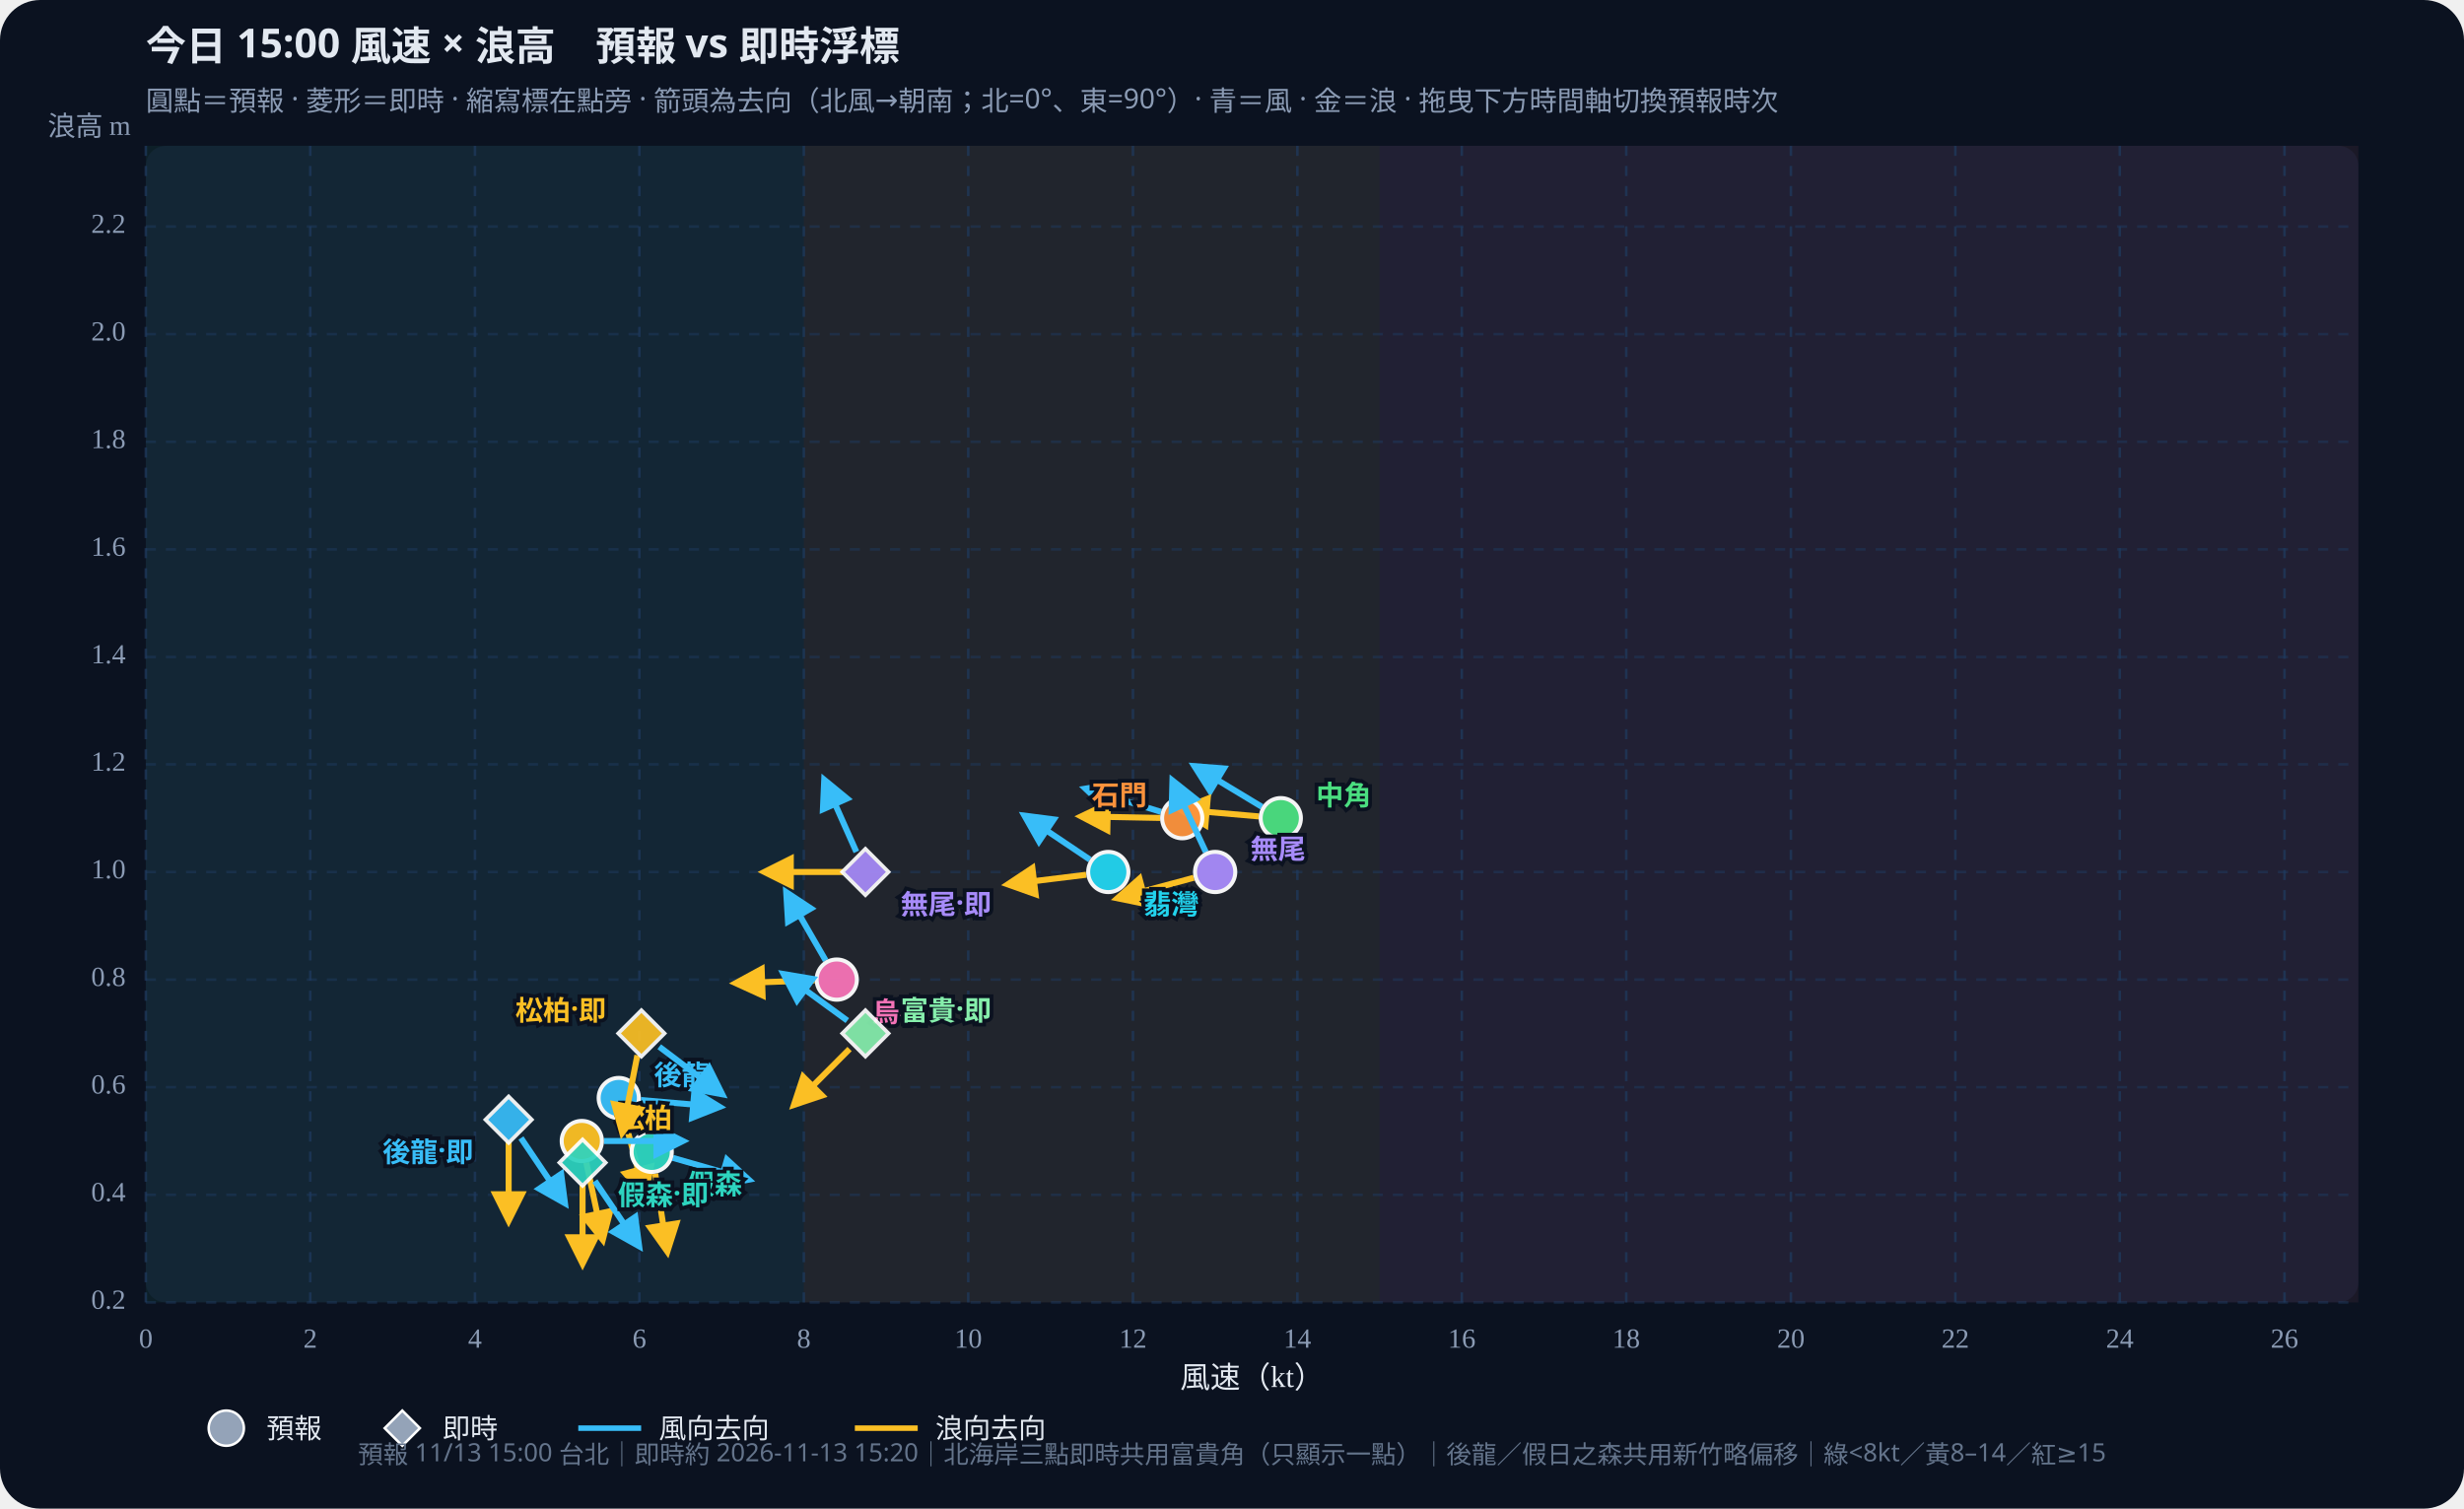
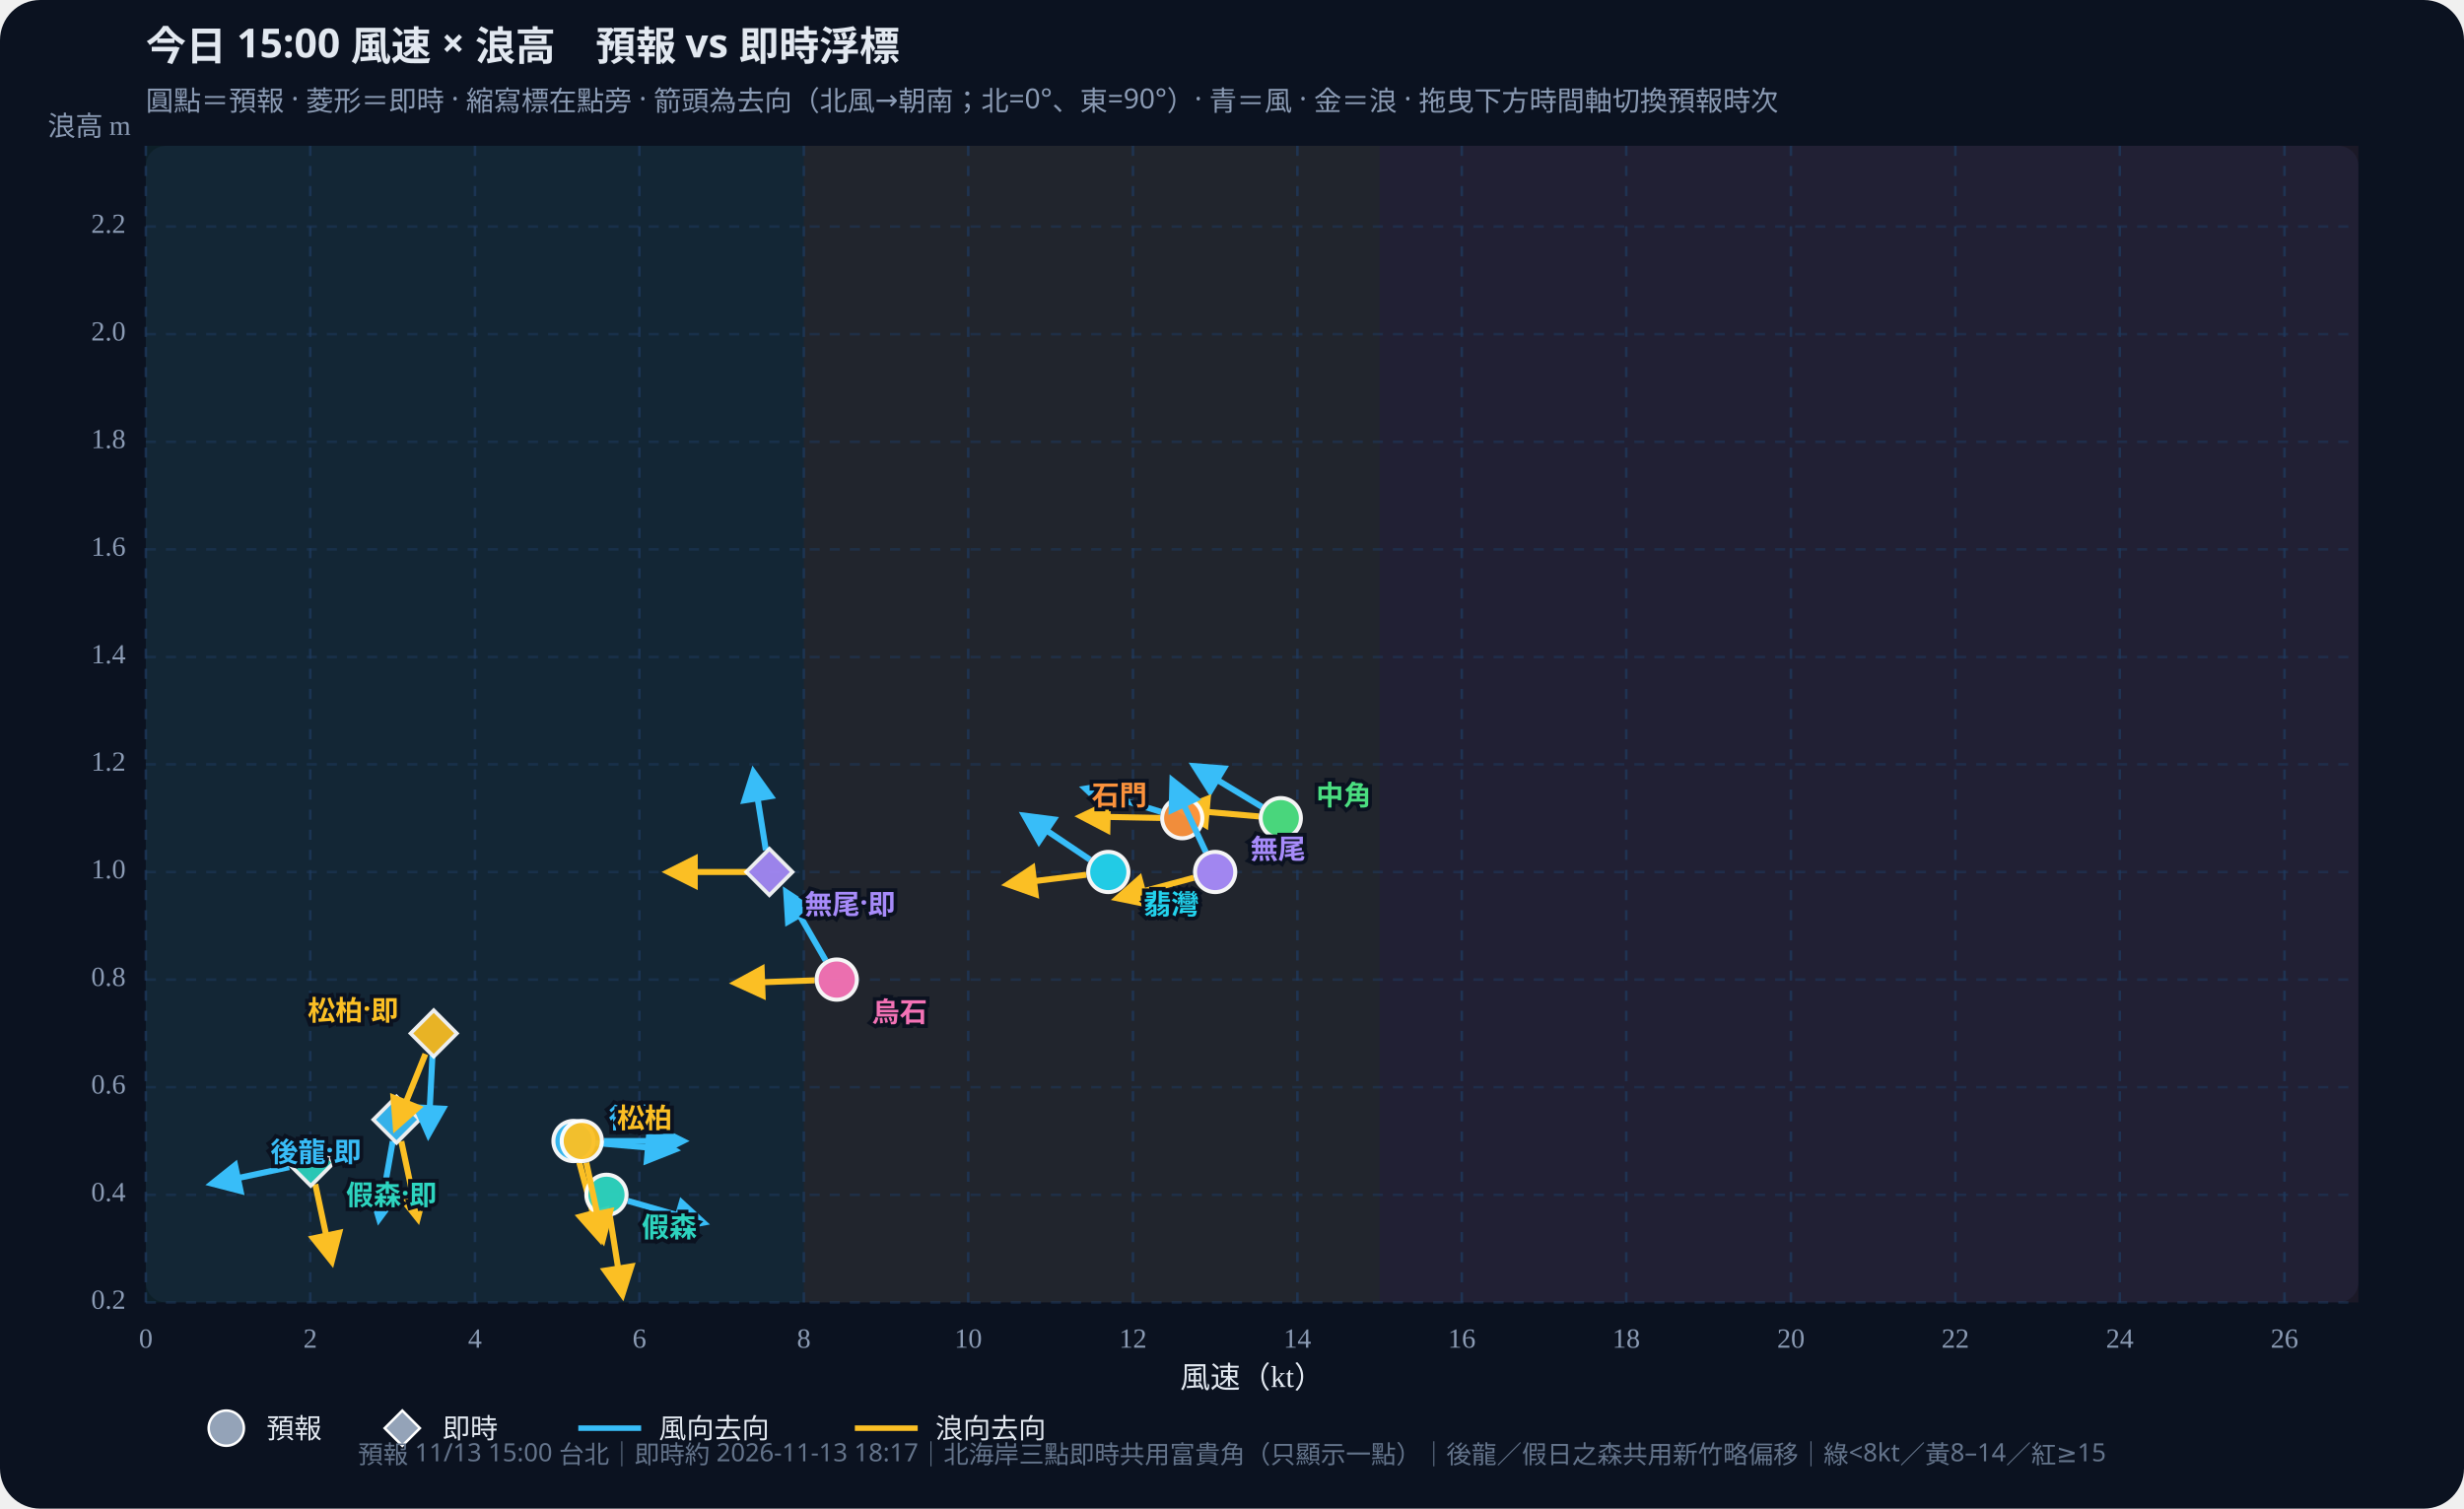
<svg xmlns="http://www.w3.org/2000/svg" id="wws-svg" viewBox="0 0 980 600" role="img" aria-label="風速與浪高散佈圖，可拖曳時間軸切換預報時次" style="width:100%;height:auto;display:block">
  <rect width="980" height="600" fill="#0b1220" rx="16" />
  <rect x="58" y="58" width="880" height="460" fill="#111a2e" rx="8" />
  <rect x="58.0" y="58" width="261.7" height="460" fill="#34d399" opacity="0.07" />
  <rect x="319.7" y="58" width="229.0" height="460" fill="#fbbf24" opacity="0.07" />
  <rect x="548.7" y="58" width="389.3" height="460" fill="#fb7185" opacity="0.07" />
  <defs>
    <marker id="arrow-38bdf8" viewBox="0 0 10 10" refX="8" refY="5" markerWidth="6" markerHeight="6" orient="auto-start-reverse">
      <path d="M0,0 L10,5 L0,10 z" fill="#38bdf8" />
    </marker>
    <marker id="arrow-fbbf24" viewBox="0 0 10 10" refX="8" refY="5" markerWidth="6" markerHeight="6" orient="auto-start-reverse">
      <path d="M0,0 L10,5 L0,10 z" fill="#fbbf24" />
    </marker>
  </defs>
  <text id="wws-title" x="58" y="24" fill="#e2e8f0" font-size="16" font-weight="700" font-family="Noto Sans TC,system-ui,sans-serif">今日 15:00 風速 × 浪高　預報 vs 即時浮標</text>
  <text x="58" y="44" fill="#8b9bb4" font-size="11" font-family="Noto Sans TC,system-ui,sans-serif">圓點＝預報 · 菱形＝即時 · 縮寫標在點旁 · 箭頭為去向（北風→朝南；北=0°、東=90°）· 青＝風 · 金＝浪 · 拖曳下方時間軸切換預報時次</text>
  <line x1="58.0" y1="58" x2="58.0" y2="518" stroke="#1e3a5f" stroke-dasharray="4 4" opacity="0.7" />
  <text x="58.0" y="536" text-anchor="middle" fill="#8b9bb4" font-size="11">0</text>
  <line x1="123.4" y1="58" x2="123.4" y2="518" stroke="#1e3a5f" stroke-dasharray="4 4" opacity="0.7" />
  <text x="123.4" y="536" text-anchor="middle" fill="#8b9bb4" font-size="11">2</text>
  <line x1="188.9" y1="58" x2="188.9" y2="518" stroke="#1e3a5f" stroke-dasharray="4 4" opacity="0.7" />
  <text x="188.9" y="536" text-anchor="middle" fill="#8b9bb4" font-size="11">4</text>
  <line x1="254.3" y1="58" x2="254.3" y2="518" stroke="#1e3a5f" stroke-dasharray="4 4" opacity="0.7" />
  <text x="254.3" y="536" text-anchor="middle" fill="#8b9bb4" font-size="11">6</text>
  <line x1="319.7" y1="58" x2="319.7" y2="518" stroke="#1e3a5f" stroke-dasharray="4 4" opacity="0.7" />
  <text x="319.7" y="536" text-anchor="middle" fill="#8b9bb4" font-size="11">8</text>
  <line x1="385.1" y1="58" x2="385.1" y2="518" stroke="#1e3a5f" stroke-dasharray="4 4" opacity="0.7" />
  <text x="385.1" y="536" text-anchor="middle" fill="#8b9bb4" font-size="11">10</text>
  <line x1="450.6" y1="58" x2="450.6" y2="518" stroke="#1e3a5f" stroke-dasharray="4 4" opacity="0.7" />
  <text x="450.6" y="536" text-anchor="middle" fill="#8b9bb4" font-size="11">12</text>
  <line x1="516.0" y1="58" x2="516.0" y2="518" stroke="#1e3a5f" stroke-dasharray="4 4" opacity="0.7" />
  <text x="516.0" y="536" text-anchor="middle" fill="#8b9bb4" font-size="11">14</text>
  <line x1="581.4" y1="58" x2="581.4" y2="518" stroke="#1e3a5f" stroke-dasharray="4 4" opacity="0.7" />
  <text x="581.4" y="536" text-anchor="middle" fill="#8b9bb4" font-size="11">16</text>
  <line x1="646.8" y1="58" x2="646.8" y2="518" stroke="#1e3a5f" stroke-dasharray="4 4" opacity="0.7" />
  <text x="646.8" y="536" text-anchor="middle" fill="#8b9bb4" font-size="11">18</text>
  <line x1="712.3" y1="58" x2="712.3" y2="518" stroke="#1e3a5f" stroke-dasharray="4 4" opacity="0.7" />
  <text x="712.3" y="536" text-anchor="middle" fill="#8b9bb4" font-size="11">20</text>
  <line x1="777.7" y1="58" x2="777.7" y2="518" stroke="#1e3a5f" stroke-dasharray="4 4" opacity="0.7" />
  <text x="777.7" y="536" text-anchor="middle" fill="#8b9bb4" font-size="11">22</text>
  <line x1="843.1" y1="58" x2="843.1" y2="518" stroke="#1e3a5f" stroke-dasharray="4 4" opacity="0.7" />
  <text x="843.1" y="536" text-anchor="middle" fill="#8b9bb4" font-size="11">24</text>
  <line x1="908.6" y1="58" x2="908.6" y2="518" stroke="#1e3a5f" stroke-dasharray="4 4" opacity="0.7" />
  <text x="908.6" y="536" text-anchor="middle" fill="#8b9bb4" font-size="11">26</text>
  <line x1="58" y1="518.0" x2="938" y2="518.0" stroke="#1e3a5f" stroke-dasharray="4 4" opacity="0.5" />
  <text x="50" y="518.0" text-anchor="end" dominant-baseline="middle" fill="#8b9bb4" font-size="11">0.2</text>
  <line x1="58" y1="475.2" x2="938" y2="475.2" stroke="#1e3a5f" stroke-dasharray="4 4" opacity="0.5" />
  <text x="50" y="475.2" text-anchor="end" dominant-baseline="middle" fill="#8b9bb4" font-size="11">0.4</text>
  <line x1="58" y1="432.4" x2="938" y2="432.4" stroke="#1e3a5f" stroke-dasharray="4 4" opacity="0.5" />
  <text x="50" y="432.4" text-anchor="end" dominant-baseline="middle" fill="#8b9bb4" font-size="11">0.6</text>
  <line x1="58" y1="389.6" x2="938" y2="389.6" stroke="#1e3a5f" stroke-dasharray="4 4" opacity="0.5" />
  <text x="50" y="389.6" text-anchor="end" dominant-baseline="middle" fill="#8b9bb4" font-size="11">0.8</text>
  <line x1="58" y1="346.8" x2="938" y2="346.8" stroke="#1e3a5f" stroke-dasharray="4 4" opacity="0.5" />
  <text x="50" y="346.8" text-anchor="end" dominant-baseline="middle" fill="#8b9bb4" font-size="11">1.0</text>
  <line x1="58" y1="304.0" x2="938" y2="304.0" stroke="#1e3a5f" stroke-dasharray="4 4" opacity="0.5" />
  <text x="50" y="304.0" text-anchor="end" dominant-baseline="middle" fill="#8b9bb4" font-size="11">1.2</text>
  <line x1="58" y1="261.3" x2="938" y2="261.3" stroke="#1e3a5f" stroke-dasharray="4 4" opacity="0.5" />
  <text x="50" y="261.3" text-anchor="end" dominant-baseline="middle" fill="#8b9bb4" font-size="11">1.4</text>
  <line x1="58" y1="218.5" x2="938" y2="218.5" stroke="#1e3a5f" stroke-dasharray="4 4" opacity="0.5" />
  <text x="50" y="218.5" text-anchor="end" dominant-baseline="middle" fill="#8b9bb4" font-size="11">1.6</text>
  <line x1="58" y1="175.7" x2="938" y2="175.7" stroke="#1e3a5f" stroke-dasharray="4 4" opacity="0.5" />
  <text x="50" y="175.7" text-anchor="end" dominant-baseline="middle" fill="#8b9bb4" font-size="11">1.8</text>
  <line x1="58" y1="132.9" x2="938" y2="132.9" stroke="#1e3a5f" stroke-dasharray="4 4" opacity="0.5" />
  <text x="50" y="132.9" text-anchor="end" dominant-baseline="middle" fill="#8b9bb4" font-size="11">2.0</text>
  <line x1="58" y1="90.1" x2="938" y2="90.1" stroke="#1e3a5f" stroke-dasharray="4 4" opacity="0.5" />
  <text x="50" y="90.1" text-anchor="end" dominant-baseline="middle" fill="#8b9bb4" font-size="11">2.2</text>
  <text x="498" y="552" text-anchor="middle" fill="#e2e8f0" font-size="12">風速（kt）</text>
  <text x="52" y="54" text-anchor="end" fill="#8b9bb4" font-size="11">浪高 m</text>
  <g id="wws-forecast-layer">
-     <line x1="254.9" y1="437.5" x2="286.0" y2="440.2" stroke="#38bdf8" stroke-width="2.4" marker-end="url(#arrow-38bdf8)" />
-     <line x1="248.4" y1="445.2" x2="256.5" y2="475.3" stroke="#fbbf24" stroke-width="2.4" marker-end="url(#arrow-fbbf24)" />
-     <circle cx="246.1" cy="436.7" r="8.0" fill="#38bdf8" stroke="#fff" stroke-width="1.6" opacity="0.95" />
-     <line x1="267.6" y1="460.5" x2="297.6" y2="469.1" stroke="#38bdf8" stroke-width="2.4" marker-end="url(#arrow-38bdf8)" />
-     <line x1="260.6" y1="466.8" x2="265.4" y2="497.6" stroke="#fbbf24" stroke-width="2.4" marker-end="url(#arrow-fbbf24)" />
-     <circle cx="259.2" cy="458.1" r="8.0" fill="#2dd4bf" stroke="#fff" stroke-width="1.6" opacity="0.95" />
+     <line x1="236.9" y1="454.6" x2="268.0" y2="457.3" stroke="#38bdf8" stroke-width="2.4" marker-end="url(#arrow-38bdf8)" />
+     <line x1="230.4" y1="462.3" x2="238.5" y2="492.5" stroke="#fbbf24" stroke-width="2.4" marker-end="url(#arrow-fbbf24)" />
+     <circle cx="228.1" cy="453.8" r="8.0" fill="#38bdf8" stroke="#fff" stroke-width="1.6" opacity="0.95" />
+     <line x1="249.7" y1="477.6" x2="279.6" y2="486.2" stroke="#38bdf8" stroke-width="2.4" marker-end="url(#arrow-38bdf8)" />
+     <line x1="242.6" y1="483.9" x2="247.5" y2="514.7" stroke="#fbbf24" stroke-width="2.4" marker-end="url(#arrow-fbbf24)" />
+     <circle cx="241.2" cy="475.2" r="8.0" fill="#2dd4bf" stroke="#fff" stroke-width="1.6" opacity="0.95" />
    <line x1="240.2" y1="453.8" x2="271.4" y2="453.8" stroke="#38bdf8" stroke-width="2.4" marker-end="url(#arrow-38bdf8)" />
    <line x1="233.2" y1="462.4" x2="239.7" y2="492.9" stroke="#fbbf24" stroke-width="2.4" marker-end="url(#arrow-fbbf24)" />
    <circle cx="231.4" cy="453.8" r="8.0" fill="#fbbf24" stroke="#fff" stroke-width="1.6" opacity="0.95" />
    <line x1="501.9" y1="320.9" x2="475.2" y2="304.8" stroke="#38bdf8" stroke-width="2.4" marker-end="url(#arrow-38bdf8)" />
    <line x1="500.7" y1="324.7" x2="469.6" y2="322.0" stroke="#fbbf24" stroke-width="2.4" marker-end="url(#arrow-fbbf24)" />
    <circle cx="509.4" cy="325.4" r="8.0" fill="#4ade80" stroke="#fff" stroke-width="1.6" opacity="0.95" />
    <line x1="433.5" y1="341.9" x2="407.6" y2="324.5" stroke="#38bdf8" stroke-width="2.4" marker-end="url(#arrow-38bdf8)" />
    <line x1="432.0" y1="347.9" x2="401.0" y2="351.7" stroke="#fbbf24" stroke-width="2.4" marker-end="url(#arrow-fbbf24)" />
    <circle cx="440.8" cy="346.8" r="8.0" fill="#22d3ee" stroke="#fff" stroke-width="1.6" opacity="0.95" />
    <line x1="461.8" y1="322.9" x2="431.9" y2="313.7" stroke="#38bdf8" stroke-width="2.4" marker-end="url(#arrow-38bdf8)" />
    <line x1="461.4" y1="325.3" x2="430.2" y2="324.7" stroke="#fbbf24" stroke-width="2.4" marker-end="url(#arrow-fbbf24)" />
    <circle cx="470.2" cy="325.4" r="8.0" fill="#fb923c" stroke="#fff" stroke-width="1.6" opacity="0.95" />
    <line x1="479.6" y1="338.9" x2="466.4" y2="310.6" stroke="#38bdf8" stroke-width="2.4" marker-end="url(#arrow-38bdf8)" />
    <line x1="474.8" y1="349.1" x2="444.6" y2="357.2" stroke="#fbbf24" stroke-width="2.4" marker-end="url(#arrow-fbbf24)" />
    <circle cx="483.3" cy="346.8" r="8.0" fill="#a78bfa" stroke="#fff" stroke-width="1.6" opacity="0.95" />
    <line x1="328.4" y1="382.0" x2="312.8" y2="355.0" stroke="#38bdf8" stroke-width="2.4" marker-end="url(#arrow-38bdf8)" />
    <line x1="324.0" y1="389.9" x2="292.8" y2="391.0" stroke="#fbbf24" stroke-width="2.4" marker-end="url(#arrow-fbbf24)" />
    <circle cx="332.8" cy="389.6" r="8.0" fill="#f472b6" stroke="#fff" stroke-width="1.6" opacity="0.95" />
-     <text x="260.1" y="426.7" text-anchor="start" dominant-baseline="central" fill="#38bdf8" font-size="11" font-weight="700" font-family="Noto Sans TC,system-ui,sans-serif" stroke="#0b1220" stroke-width="3" paint-order="stroke">後龍</text>
-     <text x="273.2" y="470.1" text-anchor="start" dominant-baseline="central" fill="#2dd4bf" font-size="11" font-weight="700" font-family="Noto Sans TC,system-ui,sans-serif" stroke="#0b1220" stroke-width="3" paint-order="stroke">假森</text>
+     <text x="242.1" y="443.8" text-anchor="start" dominant-baseline="central" fill="#38bdf8" font-size="11" font-weight="700" font-family="Noto Sans TC,system-ui,sans-serif" stroke="#0b1220" stroke-width="3" paint-order="stroke">後龍</text>
+     <text x="255.2" y="487.2" text-anchor="start" dominant-baseline="central" fill="#2dd4bf" font-size="11" font-weight="700" font-family="Noto Sans TC,system-ui,sans-serif" stroke="#0b1220" stroke-width="3" paint-order="stroke">假森</text>
    <text x="245.4" y="443.8" text-anchor="start" dominant-baseline="central" fill="#fbbf24" font-size="11" font-weight="700" font-family="Noto Sans TC,system-ui,sans-serif" stroke="#0b1220" stroke-width="3" paint-order="stroke">松柏</text>
    <text x="523.4" y="315.4" text-anchor="start" dominant-baseline="central" fill="#4ade80" font-size="11" font-weight="700" font-family="Noto Sans TC,system-ui,sans-serif" stroke="#0b1220" stroke-width="3" paint-order="stroke">中角</text>
    <text x="454.8" y="358.8" text-anchor="start" dominant-baseline="central" fill="#22d3ee" font-size="11" font-weight="700" font-family="Noto Sans TC,system-ui,sans-serif" stroke="#0b1220" stroke-width="3" paint-order="stroke">翡灣</text>
    <text x="456.2" y="315.4" text-anchor="end" dominant-baseline="central" fill="#fb923c" font-size="11" font-weight="700" font-family="Noto Sans TC,system-ui,sans-serif" stroke="#0b1220" stroke-width="3" paint-order="stroke">石門</text>
    <text x="497.3" y="336.8" text-anchor="start" dominant-baseline="central" fill="#a78bfa" font-size="11" font-weight="700" font-family="Noto Sans TC,system-ui,sans-serif" stroke="#0b1220" stroke-width="3" paint-order="stroke">無尾</text>
    <text x="346.8" y="401.6" text-anchor="start" dominant-baseline="central" fill="#f472b6" font-size="11" font-weight="700" font-family="Noto Sans TC,system-ui,sans-serif" stroke="#0b1220" stroke-width="3" paint-order="stroke">烏石</text>
  </g>
  <g id="wws-live-layer">
-     <line x1="207.2" y1="452.6" x2="224.6" y2="478.4" stroke="#38bdf8" stroke-width="2.4" marker-end="url(#arrow-38bdf8)" />
-     <line x1="202.3" y1="454.1" x2="202.3" y2="485.3" stroke="#fbbf24" stroke-width="2.4" marker-end="url(#arrow-fbbf24)" />
-     <polygon points="202.3,436.1 211.5,445.3 202.3,454.5 193.1,445.3" fill="#38bdf8" stroke="#fff" stroke-width="1.5" opacity="0.92" />
-     <line x1="236.6" y1="469.7" x2="254.1" y2="495.5" stroke="#38bdf8" stroke-width="2.4" marker-end="url(#arrow-38bdf8)" />
-     <line x1="231.7" y1="471.2" x2="231.7" y2="502.4" stroke="#fbbf24" stroke-width="2.4" marker-end="url(#arrow-fbbf24)" />
-     <polygon points="231.7,453.2 240.9,462.4 231.7,471.6 222.5,462.4" fill="#2dd4bf" stroke="#fff" stroke-width="1.5" opacity="0.92" />
-     <line x1="262.2" y1="416.3" x2="287.1" y2="435.1" stroke="#38bdf8" stroke-width="2.4" marker-end="url(#arrow-38bdf8)" />
-     <line x1="253.5" y1="419.7" x2="247.5" y2="450.3" stroke="#fbbf24" stroke-width="2.4" marker-end="url(#arrow-fbbf24)" />
-     <polygon points="255.1,401.8 264.3,411.0 255.1,420.2 245.9,411.0" fill="#fbbf24" stroke="#fff" stroke-width="1.5" opacity="0.92" />
-     <line x1="337.0" y1="405.9" x2="311.8" y2="387.5" stroke="#38bdf8" stroke-width="2.4" marker-end="url(#arrow-38bdf8)" />
-     <line x1="337.9" y1="417.2" x2="315.9" y2="439.3" stroke="#fbbf24" stroke-width="2.4" marker-end="url(#arrow-fbbf24)" />
-     <polygon points="344.2,401.8 353.4,411.0 344.2,420.2 335.0,411.0" fill="#86efac" stroke="#fff" stroke-width="1.5" opacity="0.92" />
-     <line x1="340.6" y1="338.8" x2="327.9" y2="310.3" stroke="#38bdf8" stroke-width="2.4" marker-end="url(#arrow-38bdf8)" />
-     <line x1="335.4" y1="346.8" x2="304.2" y2="346.8" stroke="#fbbf24" stroke-width="2.4" marker-end="url(#arrow-fbbf24)" />
-     <polygon points="344.2,337.6 353.4,346.8 344.2,356.0 335.0,346.8" fill="#a78bfa" stroke="#fff" stroke-width="1.5" opacity="0.92" />
-     <text x="188.3" y="457.3" text-anchor="end" dominant-baseline="central" fill="#38bdf8" font-size="11" font-weight="700" font-family="Noto Sans TC,system-ui,sans-serif" stroke="#0b1220" stroke-width="3" paint-order="stroke">後龍·即</text>
-     <text x="245.7" y="474.4" text-anchor="start" dominant-baseline="central" fill="#2dd4bf" font-size="11" font-weight="700" font-family="Noto Sans TC,system-ui,sans-serif" stroke="#0b1220" stroke-width="3" paint-order="stroke">假森·即</text>
-     <text x="241.1" y="401.0" text-anchor="end" dominant-baseline="central" fill="#fbbf24" font-size="11" font-weight="700" font-family="Noto Sans TC,system-ui,sans-serif" stroke="#0b1220" stroke-width="3" paint-order="stroke">松柏·即</text>
-     <text x="358.2" y="401.0" text-anchor="start" dominant-baseline="central" fill="#86efac" font-size="11" font-weight="700" font-family="Noto Sans TC,system-ui,sans-serif" stroke="#0b1220" stroke-width="3" paint-order="stroke">富貴·即</text>
-     <text x="358.2" y="358.8" text-anchor="start" dominant-baseline="central" fill="#a78bfa" font-size="11" font-weight="700" font-family="Noto Sans TC,system-ui,sans-serif" stroke="#0b1220" stroke-width="3" paint-order="stroke">無尾·即</text>
+     <line x1="156.2" y1="453.9" x2="150.8" y2="484.6" stroke="#38bdf8" stroke-width="2.4" marker-end="url(#arrow-38bdf8)" />
+     <line x1="159.6" y1="453.9" x2="166.1" y2="484.4" stroke="#fbbf24" stroke-width="2.4" marker-end="url(#arrow-fbbf24)" />
+     <polygon points="157.7,436.1 166.9,445.3 157.7,454.5 148.5,445.3" fill="#38bdf8" stroke="#fff" stroke-width="1.5" opacity="0.92" />
+     <line x1="115.0" y1="464.2" x2="84.5" y2="470.7" stroke="#38bdf8" stroke-width="2.4" marker-end="url(#arrow-38bdf8)" />
+     <line x1="125.4" y1="471.0" x2="131.9" y2="501.5" stroke="#fbbf24" stroke-width="2.4" marker-end="url(#arrow-fbbf24)" />
+     <polygon points="123.6,453.2 132.8,462.4 123.6,471.6 114.4,462.4" fill="#2dd4bf" stroke="#fff" stroke-width="1.5" opacity="0.92" />
+     <line x1="172.0" y1="419.8" x2="170.4" y2="451.0" stroke="#38bdf8" stroke-width="2.4" marker-end="url(#arrow-38bdf8)" />
+     <line x1="169.2" y1="419.2" x2="157.5" y2="448.1" stroke="#fbbf24" stroke-width="2.4" marker-end="url(#arrow-fbbf24)" />
+     <polygon points="172.5,401.8 181.7,411.0 172.5,420.2 163.3,411.0" fill="#fbbf24" stroke="#fff" stroke-width="1.5" opacity="0.92" />
+     <line x1="304.6" y1="338.1" x2="299.7" y2="307.3" stroke="#38bdf8" stroke-width="2.4" marker-end="url(#arrow-38bdf8)" />
+     <line x1="297.2" y1="346.8" x2="266.0" y2="346.8" stroke="#fbbf24" stroke-width="2.4" marker-end="url(#arrow-fbbf24)" />
+     <polygon points="306.0,337.6 315.2,346.8 306.0,356.0 296.8,346.8" fill="#a78bfa" stroke="#fff" stroke-width="1.5" opacity="0.92" />
+     <text x="143.7" y="457.3" text-anchor="end" dominant-baseline="central" fill="#38bdf8" font-size="11" font-weight="700" font-family="Noto Sans TC,system-ui,sans-serif" stroke="#0b1220" stroke-width="3" paint-order="stroke">後龍·即</text>
+     <text x="137.6" y="474.4" text-anchor="start" dominant-baseline="central" fill="#2dd4bf" font-size="11" font-weight="700" font-family="Noto Sans TC,system-ui,sans-serif" stroke="#0b1220" stroke-width="3" paint-order="stroke">假森·即</text>
+     <text x="158.5" y="401.0" text-anchor="end" dominant-baseline="central" fill="#fbbf24" font-size="11" font-weight="700" font-family="Noto Sans TC,system-ui,sans-serif" stroke="#0b1220" stroke-width="3" paint-order="stroke">松柏·即</text>
+     <text x="320.0" y="358.8" text-anchor="start" dominant-baseline="central" fill="#a78bfa" font-size="11" font-weight="700" font-family="Noto Sans TC,system-ui,sans-serif" stroke="#0b1220" stroke-width="3" paint-order="stroke">無尾·即</text>
  </g>
  <circle cx="90" cy="568" r="7" fill="#94a3b8" stroke="#fff" />
  <text x="106" y="572" fill="#e2e8f0" font-size="11" font-family="Noto Sans TC,system-ui,sans-serif">預報</text>
  <polygon points="160,561 167,568 160,575 153,568" fill="#94a3b8" stroke="#fff" />
  <text x="176" y="572" fill="#e2e8f0" font-size="11" font-family="Noto Sans TC,system-ui,sans-serif">即時</text>
  <line x1="230" y1="568" x2="255" y2="568" stroke="#38bdf8" stroke-width="2.2" />
  <text x="262" y="572" fill="#e2e8f0" font-size="11" font-family="Noto Sans TC,system-ui,sans-serif">風向去向</text>
  <line x1="340" y1="568" x2="365" y2="568" stroke="#fbbf24" stroke-width="2.2" />
  <text x="372" y="572" fill="#e2e8f0" font-size="11" font-family="Noto Sans TC,system-ui,sans-serif">浪向去向</text>
-   <text id="wws-foot" x="490" y="582" text-anchor="middle" fill="#64748b" font-size="10" font-family="Noto Sans TC,system-ui,sans-serif">預報 11/13 15:00 台北｜即時約 2026-11-13 15:20｜北海岸三點即時共用富貴角（只顯示一點）｜後龍／假日之森共用新竹略偏移｜綠&lt;8kt／黃8–14／紅≥15</text>
+   <text id="wws-foot" x="490" y="582" text-anchor="middle" fill="#64748b" font-size="10" font-family="Noto Sans TC,system-ui,sans-serif">預報 11/13 15:00 台北｜即時約 2026-11-13 18:17｜北海岸三點即時共用富貴角（只顯示一點）｜後龍／假日之森共用新竹略偏移｜綠&lt;8kt／黃8–14／紅≥15</text>
</svg>
